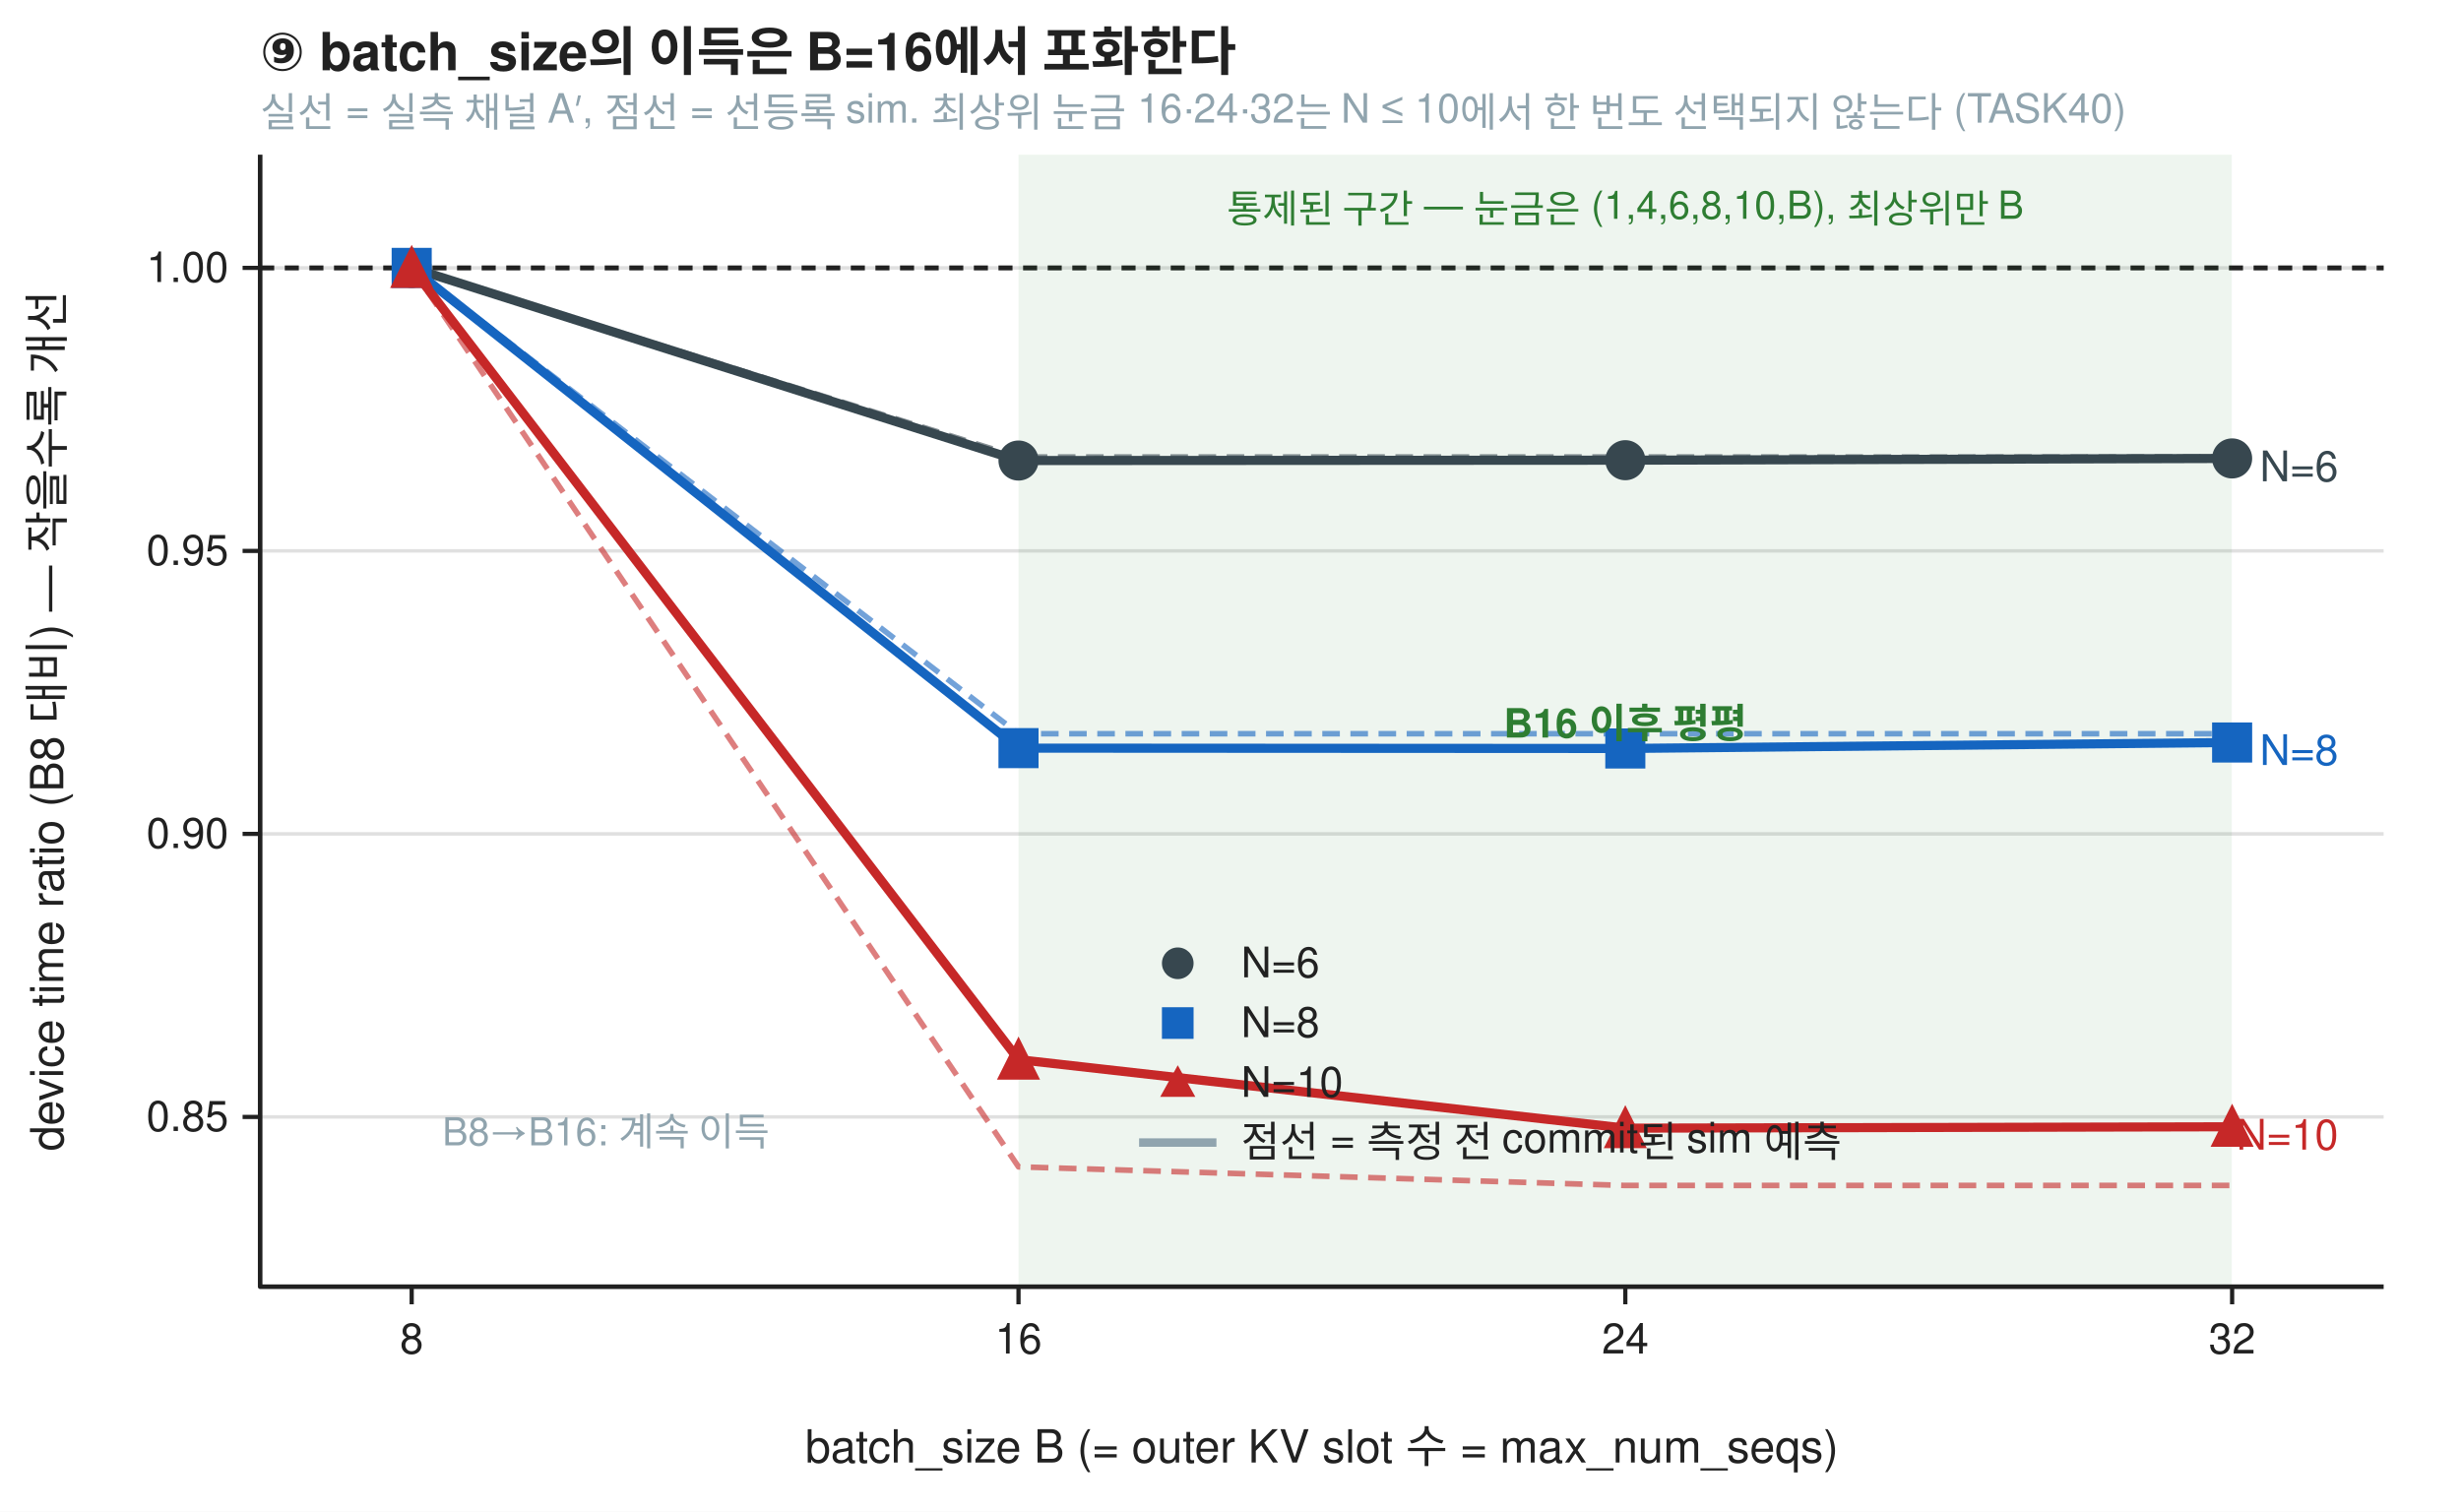
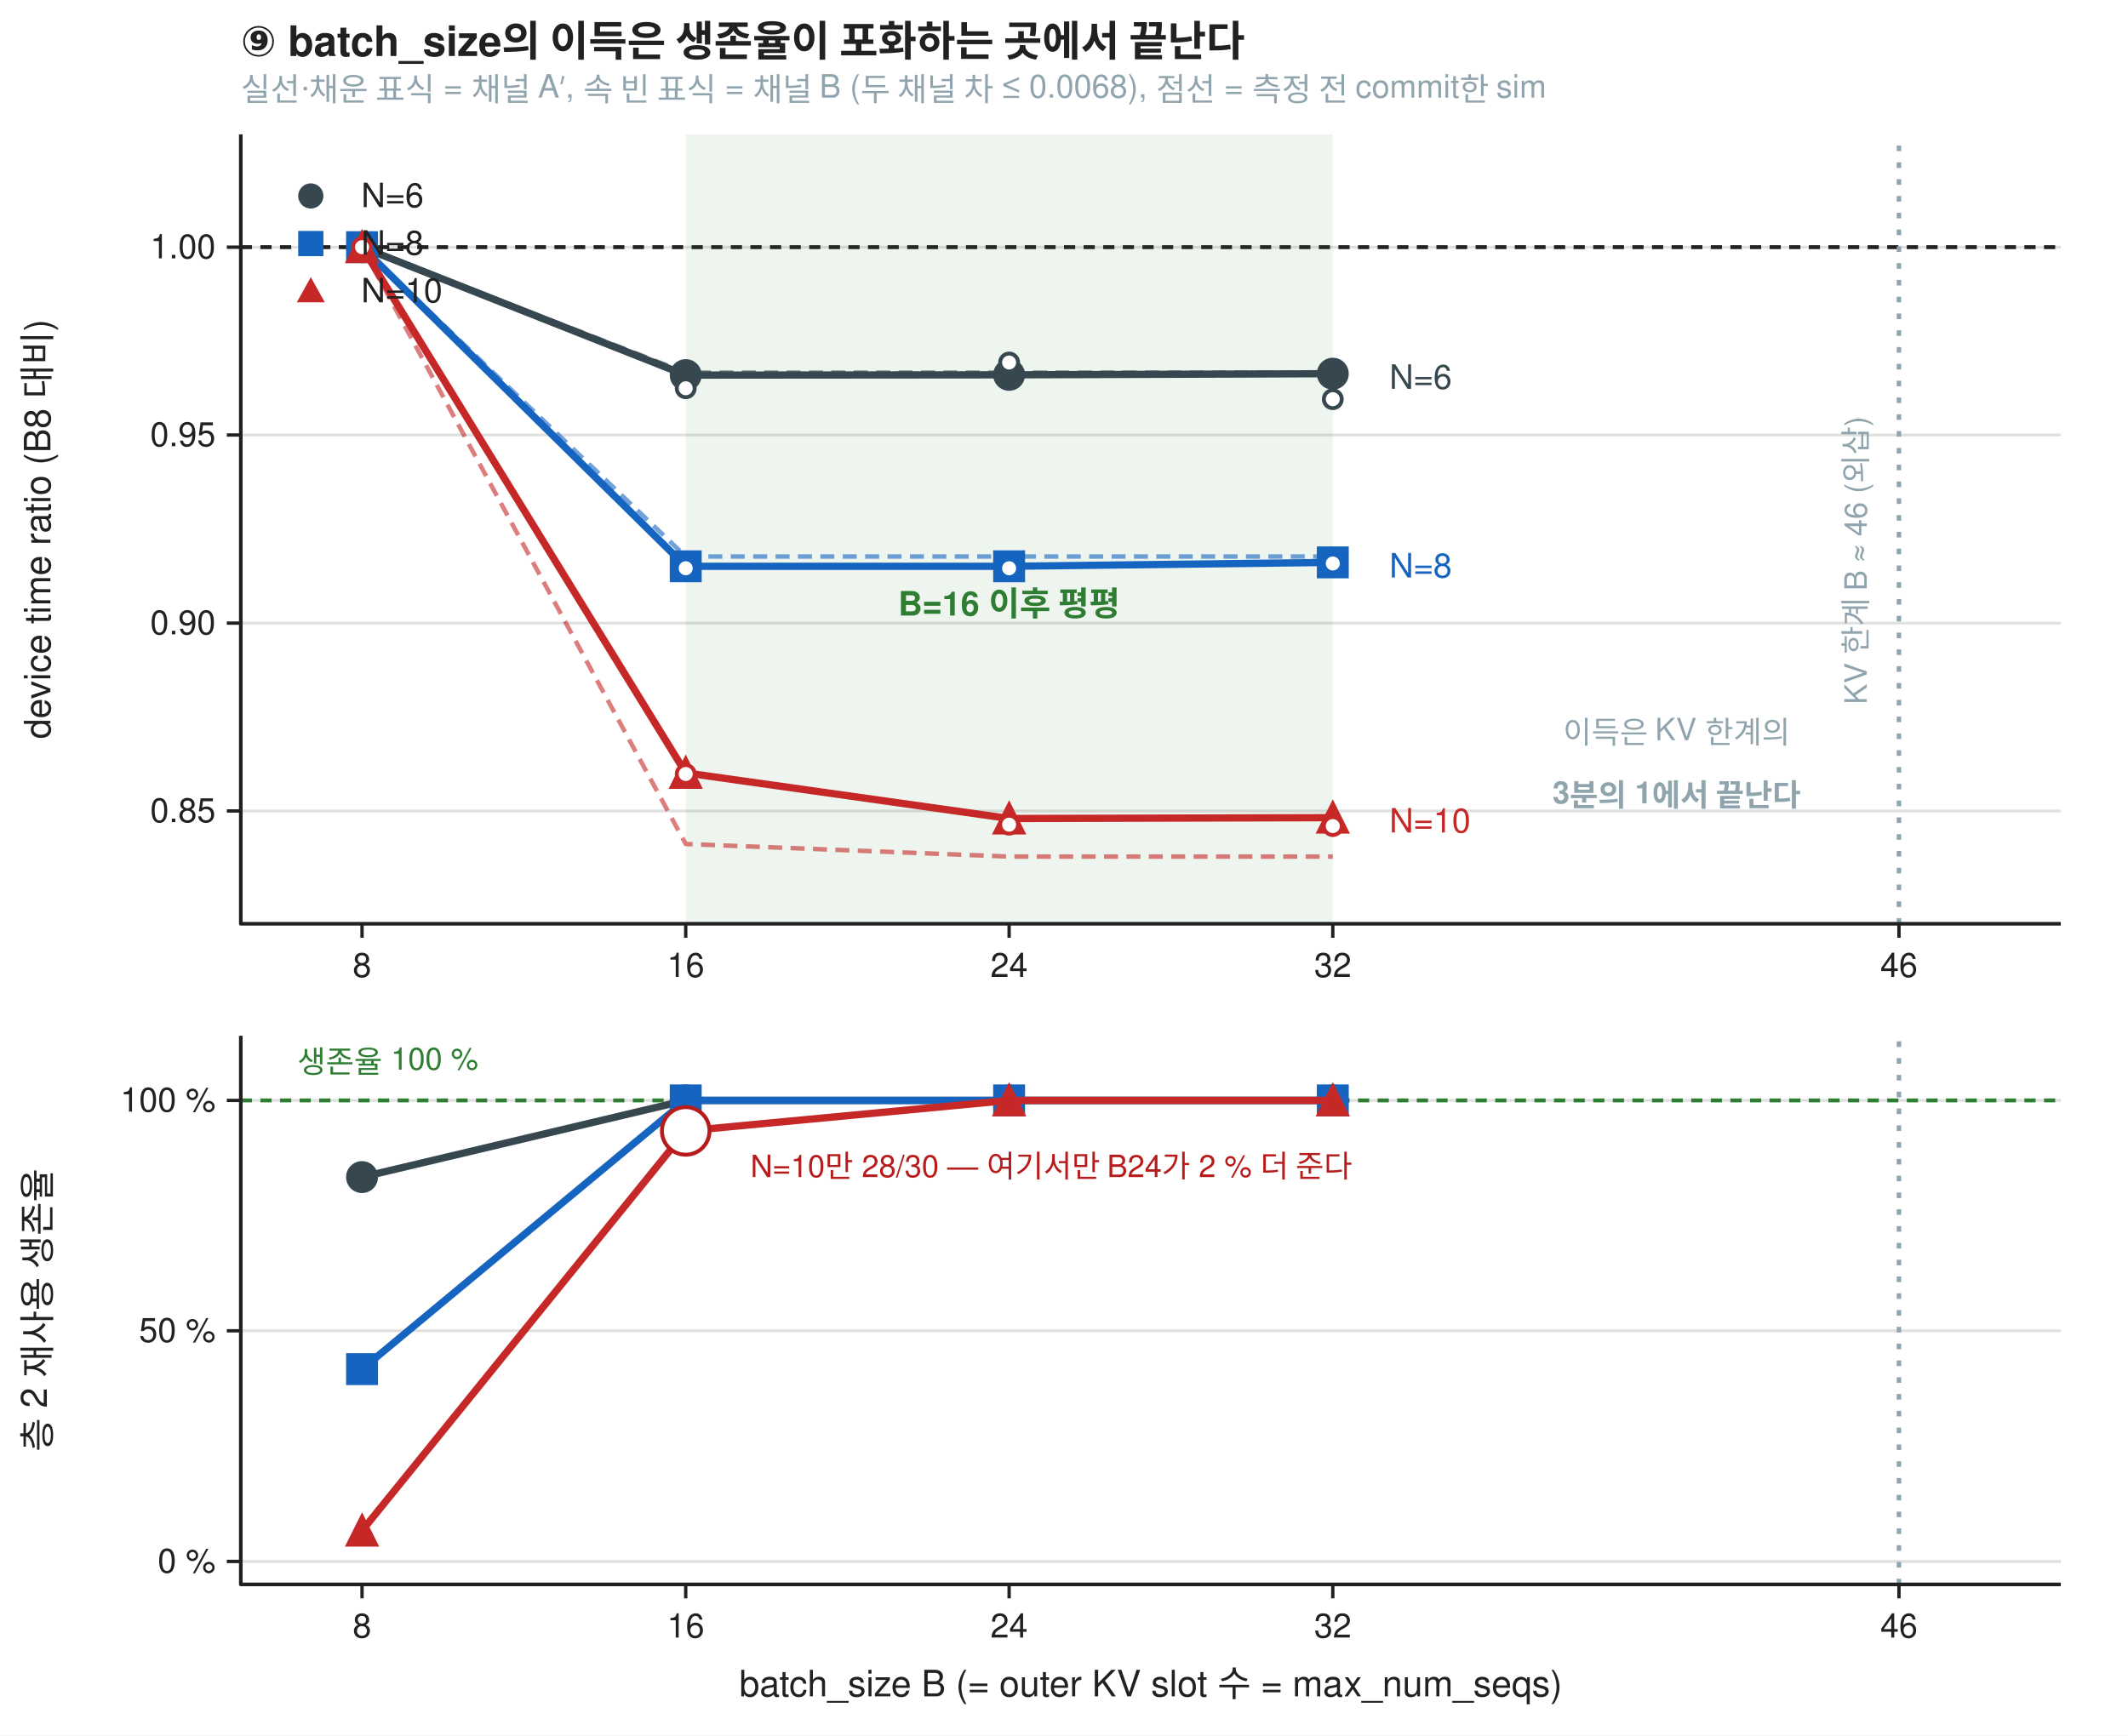
- <svg xmlns="http://www.w3.org/2000/svg" width="700" height="430" viewBox="0 0 700 430">
-   <rect width="700" height="430" fill="#ffffff" />
-   <path d="M74.0,317.7 L678.0,317.7" fill="none" stroke="#e0e0e0" stroke-width="1" stroke-opacity="1.0" stroke-linejoin="round" />
-   <path d="M74.0,237.2 L678.0,237.2" fill="none" stroke="#e0e0e0" stroke-width="1" stroke-opacity="1.0" stroke-linejoin="round" />
-   <path d="M74.0,156.7 L678.0,156.7" fill="none" stroke="#e0e0e0" stroke-width="1" stroke-opacity="1.0" stroke-linejoin="round" />
-   <path d="M74.0,76.2 L678.0,76.2" fill="none" stroke="#e0e0e0" stroke-width="1" stroke-opacity="1.0" stroke-linejoin="round" />
-   <path d="M74.0,76.2 L678.0,76.2" fill="none" stroke="#212121" stroke-width="1.4" stroke-opacity="1.0" stroke-linejoin="round" stroke-dasharray="4 3" />
-   <rect x="289.7" y="44.0" width="345.1" height="322.0" fill="#2e7d32" fill-opacity="0.08" />
-   <text x="462.3" y="63.3" font-size="11" text-anchor="middle" fill="#2e7d32" font-weight="normal" font-family="Helvetica,Arial,sans-serif">통제된 구간 — 눈금은 (1,4,6,8,10,B), 최상위만 B</text>
-   <path d="M117.1,76.2 L289.7,130.0 L462.3,130.0 L634.9,130.0" fill="none" stroke="#37474f" stroke-width="1.6" stroke-opacity="0.6" stroke-linejoin="round" stroke-dasharray="5 3" />
-   <path d="M117.1,76.2 L289.7,131.0 L462.3,130.9 L634.9,130.4" fill="none" stroke="#37474f" stroke-width="2.6" stroke-opacity="1.0" stroke-linejoin="round" />
-   <circle cx="117.1" cy="76.2" r="5" fill="#37474f" stroke="#37474f" stroke-width="1.4" />
-   <circle cx="289.7" cy="131.0" r="5" fill="#37474f" stroke="#37474f" stroke-width="1.4" />
-   <circle cx="462.3" cy="130.9" r="5" fill="#37474f" stroke="#37474f" stroke-width="1.4" />
-   <circle cx="634.9" cy="130.4" r="5" fill="#37474f" stroke="#37474f" stroke-width="1.4" />
-   <text x="665.1" y="136.9" font-size="12" text-anchor="end" fill="#37474f" font-weight="normal" font-family="Helvetica,Arial,sans-serif">N=6</text>
-   <path d="M117.1,76.2 L289.7,208.7 L462.3,208.7 L634.9,208.7" fill="none" stroke="#1565c0" stroke-width="1.6" stroke-opacity="0.6" stroke-linejoin="round" stroke-dasharray="5 3" />
-   <path d="M117.1,76.2 L289.7,212.8 L462.3,212.9 L634.9,211.2" fill="none" stroke="#1565c0" stroke-width="2.6" stroke-opacity="1.0" stroke-linejoin="round" />
-   <rect x="112.1" y="71.2" width="10.0" height="10.0" fill="#1565c0" fill-opacity="1.0" stroke="#1565c0" stroke-width="1.4" />
-   <rect x="284.7" y="207.8" width="10.0" height="10.0" fill="#1565c0" fill-opacity="1.0" stroke="#1565c0" stroke-width="1.4" />
-   <rect x="457.3" y="207.9" width="10.0" height="10.0" fill="#1565c0" fill-opacity="1.0" stroke="#1565c0" stroke-width="1.4" />
-   <rect x="629.9" y="206.2" width="10.0" height="10.0" fill="#1565c0" fill-opacity="1.0" stroke="#1565c0" stroke-width="1.4" />
-   <text x="665.1" y="217.6" font-size="12" text-anchor="end" fill="#1565c0" font-weight="normal" font-family="Helvetica,Arial,sans-serif">N=8</text>
-   <path d="M117.1,76.2 L289.7,331.9 L462.3,337.2 L634.9,337.2" fill="none" stroke="#c62828" stroke-width="1.6" stroke-opacity="0.6" stroke-linejoin="round" stroke-dasharray="5 3" />
-   <path d="M117.1,76.2 L289.7,301.4 L462.3,320.9 L634.9,320.5" fill="none" stroke="#c62828" stroke-width="2.6" stroke-opacity="1.0" stroke-linejoin="round" />
-   <polygon points="117.1,71.2 122.1,81.2 112.1,81.2" fill="#c62828" fill-opacity="1.0" stroke="#c62828" stroke-width="1.4" />
-   <polygon points="289.7,296.4 294.7,306.4 284.7,306.4" fill="#c62828" fill-opacity="1.0" stroke="#c62828" stroke-width="1.4" />
-   <polygon points="462.3,315.9 467.3,325.9 457.3,325.9" fill="#c62828" fill-opacity="1.0" stroke="#c62828" stroke-width="1.4" />
-   <polygon points="634.9,315.5 639.9,325.5 629.9,325.5" fill="#c62828" fill-opacity="1.0" stroke="#c62828" stroke-width="1.4" />
-   <text x="665.1" y="327.0" font-size="12" text-anchor="end" fill="#c62828" font-weight="normal" font-family="Helvetica,Arial,sans-serif">N=10</text>
-   <text x="125.8" y="325.8" font-size="11" text-anchor="start" fill="#90a4ae" font-weight="normal" font-family="Helvetica,Arial,sans-serif">B8→B16: 계속 이득</text>
-   <text x="462.3" y="209.8" font-size="11.5" text-anchor="middle" fill="#2e7d32" font-weight="bold" font-family="Helvetica,Arial,sans-serif">B16 이후 평평</text>
-   <path d="M74.0,44.0 L74.0,366.0 L678.0,366.0" fill="none" stroke="#212121" stroke-width="1.3" stroke-opacity="1.0" stroke-linejoin="round" />
-   <path d="M117.1,366.0 L117.1,371.0" fill="none" stroke="#212121" stroke-width="1.2" stroke-opacity="1.0" stroke-linejoin="round" />
-   <text x="117.1" y="385.0" font-size="12" text-anchor="middle" fill="#212121" font-weight="normal" font-family="Helvetica,Arial,sans-serif">8</text>
-   <path d="M289.7,366.0 L289.7,371.0" fill="none" stroke="#212121" stroke-width="1.2" stroke-opacity="1.0" stroke-linejoin="round" />
-   <text x="289.7" y="385.0" font-size="12" text-anchor="middle" fill="#212121" font-weight="normal" font-family="Helvetica,Arial,sans-serif">16</text>
-   <path d="M462.3,366.0 L462.3,371.0" fill="none" stroke="#212121" stroke-width="1.2" stroke-opacity="1.0" stroke-linejoin="round" />
-   <text x="462.3" y="385.0" font-size="12" text-anchor="middle" fill="#212121" font-weight="normal" font-family="Helvetica,Arial,sans-serif">24</text>
-   <path d="M634.9,366.0 L634.9,371.0" fill="none" stroke="#212121" stroke-width="1.2" stroke-opacity="1.0" stroke-linejoin="round" />
-   <text x="634.9" y="385.0" font-size="12" text-anchor="middle" fill="#212121" font-weight="normal" font-family="Helvetica,Arial,sans-serif">32</text>
-   <path d="M69.0,317.7 L74.0,317.7" fill="none" stroke="#212121" stroke-width="1.2" stroke-opacity="1.0" stroke-linejoin="round" />
-   <text x="65.0" y="321.7" font-size="12" text-anchor="end" fill="#212121" font-weight="normal" font-family="Helvetica,Arial,sans-serif">0.85</text>
-   <path d="M69.0,237.2 L74.0,237.2" fill="none" stroke="#212121" stroke-width="1.2" stroke-opacity="1.0" stroke-linejoin="round" />
-   <text x="65.0" y="241.2" font-size="12" text-anchor="end" fill="#212121" font-weight="normal" font-family="Helvetica,Arial,sans-serif">0.90</text>
-   <path d="M69.0,156.7 L74.0,156.7" fill="none" stroke="#212121" stroke-width="1.2" stroke-opacity="1.0" stroke-linejoin="round" />
-   <text x="65.0" y="160.7" font-size="12" text-anchor="end" fill="#212121" font-weight="normal" font-family="Helvetica,Arial,sans-serif">0.95</text>
-   <path d="M69.0,76.2 L74.0,76.2" fill="none" stroke="#212121" stroke-width="1.2" stroke-opacity="1.0" stroke-linejoin="round" />
-   <text x="65.0" y="80.2" font-size="12" text-anchor="end" fill="#212121" font-weight="normal" font-family="Helvetica,Arial,sans-serif">1.00</text>
-   <text x="376.0" y="416.0" font-size="13" text-anchor="middle" fill="#212121" font-weight="normal" font-family="Helvetica,Arial,sans-serif">batch_size B  (= outer KV slot 수 = max_num_seqs)</text>
-   <text x="18.0" y="205.0" font-size="13" text-anchor="middle" fill="#212121" font-weight="normal" font-family="Helvetica,Arial,sans-serif" transform="rotate(-90 18.0 205.0)">device time ratio (B8 대비) — 작을수록 개선</text>
-   <text x="74.0" y="20.0" font-size="15" text-anchor="start" fill="#212121" font-weight="bold" font-family="Helvetica,Arial,sans-serif">⑨ batch_size의 이득은 B=16에서 포화한다</text>
-   <text x="74.0" y="36.0" font-size="11.5" text-anchor="start" fill="#90a4ae" font-weight="normal" font-family="Helvetica,Arial,sans-serif">실선 = 실측 채널 A′, 점선 = 선등록 sim. 최상위 눈금 16·24·32는 N ≤ 10에서 한 번도 선택되지 않는다 (TASK40)</text>
-   <circle cx="335.0" cy="274.0" r="4.5" fill="#37474f" stroke="#37474f" stroke-width="0" />
-   <text x="353.0" y="278.0" font-size="12" text-anchor="start" fill="#212121" font-weight="normal" font-family="Helvetica,Arial,sans-serif">N=6</text>
-   <rect x="330.5" y="286.5" width="9.0" height="9.0" fill="#1565c0" fill-opacity="1.0" />
-   <text x="353.0" y="295.0" font-size="12" text-anchor="start" fill="#212121" font-weight="normal" font-family="Helvetica,Arial,sans-serif">N=8</text>
-   <polygon points="335.0,303.0 340.0,312.0 330.0,312.0" fill="#c62828" fill-opacity="1.0" stroke="#c62828" stroke-width="0" />
-   <text x="353.0" y="312.0" font-size="12" text-anchor="start" fill="#212121" font-weight="normal" font-family="Helvetica,Arial,sans-serif">N=10</text>
-   <path d="M324.0,325.0 L346.0,325.0" fill="none" stroke="#90a4ae" stroke-width="2.4" stroke-opacity="1.0" stroke-linejoin="round" />
-   <text x="353.0" y="329.0" font-size="12" text-anchor="start" fill="#212121" font-weight="normal" font-family="Helvetica,Arial,sans-serif">점선 = 측정 전 commit된 sim 예측</text>
+ <svg xmlns="http://www.w3.org/2000/svg" width="760" height="620" viewBox="0 0 760 620">
+   <rect width="760" height="620" fill="#ffffff" />
+   <path d="M86.0,289.7 L736.0,289.7" fill="none" stroke="#e0e0e0" stroke-width="1" stroke-opacity="1.0" stroke-linejoin="round" />
+   <path d="M86.0,222.6 L736.0,222.6" fill="none" stroke="#e0e0e0" stroke-width="1" stroke-opacity="1.0" stroke-linejoin="round" />
+   <path d="M86.0,155.4 L736.0,155.4" fill="none" stroke="#e0e0e0" stroke-width="1" stroke-opacity="1.0" stroke-linejoin="round" />
+   <path d="M86.0,88.3 L736.0,88.3" fill="none" stroke="#e0e0e0" stroke-width="1" stroke-opacity="1.0" stroke-linejoin="round" />
+   <path d="M86.0,88.3 L736.0,88.3" fill="none" stroke="#212121" stroke-width="1.4" stroke-opacity="1.0" stroke-linejoin="round" stroke-dasharray="4 3" />
+   <rect x="244.9" y="48.0" width="231.1" height="282.0" fill="#2e7d32" fill-opacity="0.08" />
+   <path d="M678.2,330.0 L678.2,48.0" fill="none" stroke="#90a4ae" stroke-width="1.6" stroke-opacity="1.0" stroke-linejoin="round" stroke-dasharray="2 4" />
+   <text x="666.7" y="148.7" font-size="11" text-anchor="end" fill="#90a4ae" font-weight="normal" font-family="Helvetica,Arial,sans-serif" transform="rotate(-90 666.7 148.7)">KV 한계 B ≈ 46 (외삽)</text>
+   <path d="M129.3,88.3 L244.9,133.1 L360.4,133.1 L476.0,133.1" fill="none" stroke="#37474f" stroke-width="1.6" stroke-opacity="0.6" stroke-linejoin="round" stroke-dasharray="5 3" />
+   <path d="M129.3,88.3 L244.9,134.0 L360.4,133.9 L476.0,133.5" fill="none" stroke="#37474f" stroke-width="2.6" stroke-opacity="1.0" stroke-linejoin="round" />
+   <circle cx="129.3" cy="88.3" r="5" fill="#37474f" stroke="#37474f" stroke-width="1.4" />
+   <circle cx="129.3" cy="88.3" r="3.2" fill="#ffffff" stroke="#37474f" stroke-width="1.4" />
+   <circle cx="244.9" cy="134.0" r="5" fill="#37474f" stroke="#37474f" stroke-width="1.4" />
+   <circle cx="244.9" cy="138.7" r="3.2" fill="#ffffff" stroke="#37474f" stroke-width="1.4" />
+   <circle cx="360.4" cy="133.9" r="5" fill="#37474f" stroke="#37474f" stroke-width="1.4" />
+   <circle cx="360.4" cy="129.5" r="3.2" fill="#ffffff" stroke="#37474f" stroke-width="1.4" />
+   <circle cx="476.0" cy="133.5" r="5" fill="#37474f" stroke="#37474f" stroke-width="1.4" />
+   <circle cx="476.0" cy="142.6" r="3.2" fill="#ffffff" stroke="#37474f" stroke-width="1.4" />
+   <text x="496.2" y="138.9" font-size="12" text-anchor="start" fill="#37474f" font-weight="normal" font-family="Helvetica,Arial,sans-serif">N=6</text>
+   <path d="M129.3,88.3 L244.9,198.8 L360.4,198.8 L476.0,198.8" fill="none" stroke="#1565c0" stroke-width="1.6" stroke-opacity="0.6" stroke-linejoin="round" stroke-dasharray="5 3" />
+   <path d="M129.3,88.3 L244.9,202.3 L360.4,202.3 L476.0,200.9" fill="none" stroke="#1565c0" stroke-width="2.6" stroke-opacity="1.0" stroke-linejoin="round" />
+   <rect x="124.3" y="83.3" width="10.0" height="10.0" fill="#1565c0" fill-opacity="1.0" stroke="#1565c0" stroke-width="1.4" />
+   <circle cx="129.3" cy="88.3" r="3.2" fill="#ffffff" stroke="#1565c0" stroke-width="1.4" />
+   <rect x="239.9" y="197.3" width="10.0" height="10.0" fill="#1565c0" fill-opacity="1.0" stroke="#1565c0" stroke-width="1.4" />
+   <circle cx="244.9" cy="203.0" r="3.2" fill="#ffffff" stroke="#1565c0" stroke-width="1.4" />
+   <rect x="355.4" y="197.3" width="10.0" height="10.0" fill="#1565c0" fill-opacity="1.0" stroke="#1565c0" stroke-width="1.4" />
+   <circle cx="360.4" cy="203.0" r="3.2" fill="#ffffff" stroke="#1565c0" stroke-width="1.4" />
+   <rect x="471.0" y="195.9" width="10.0" height="10.0" fill="#1565c0" fill-opacity="1.0" stroke="#1565c0" stroke-width="1.4" />
+   <circle cx="476.0" cy="201.3" r="3.2" fill="#ffffff" stroke="#1565c0" stroke-width="1.4" />
+   <text x="496.2" y="206.3" font-size="12" text-anchor="start" fill="#1565c0" font-weight="normal" font-family="Helvetica,Arial,sans-serif">N=8</text>
+   <path d="M129.3,88.3 L244.9,301.5 L360.4,306.0 L476.0,306.0" fill="none" stroke="#c62828" stroke-width="1.6" stroke-opacity="0.6" stroke-linejoin="round" stroke-dasharray="5 3" />
+   <path d="M129.3,88.3 L244.9,276.1 L360.4,292.4 L476.0,292.1" fill="none" stroke="#c62828" stroke-width="2.6" stroke-opacity="1.0" stroke-linejoin="round" />
+   <polygon points="129.3,83.3 134.3,93.3 124.3,93.3" fill="#c62828" fill-opacity="1.0" stroke="#c62828" stroke-width="1.4" />
+   <circle cx="129.3" cy="88.3" r="3.2" fill="#ffffff" stroke="#c62828" stroke-width="1.4" />
+   <polygon points="244.9,271.1 249.9,281.1 239.9,281.1" fill="#c62828" fill-opacity="1.0" stroke="#c62828" stroke-width="1.4" />
+   <circle cx="244.9" cy="276.5" r="3.2" fill="#ffffff" stroke="#c62828" stroke-width="1.4" />
+   <polygon points="360.4,287.4 365.4,297.4 355.4,297.4" fill="#c62828" fill-opacity="1.0" stroke="#c62828" stroke-width="1.4" />
+   <circle cx="360.4" cy="294.6" r="3.2" fill="#ffffff" stroke="#c62828" stroke-width="1.4" />
+   <polygon points="476.0,287.1 481.0,297.1 471.0,297.1" fill="#c62828" fill-opacity="1.0" stroke="#c62828" stroke-width="1.4" />
+   <circle cx="476.0" cy="295.1" r="3.2" fill="#ffffff" stroke="#c62828" stroke-width="1.4" />
+   <text x="496.2" y="297.4" font-size="12" text-anchor="start" fill="#c62828" font-weight="normal" font-family="Helvetica,Arial,sans-serif">N=10</text>
+   <text x="360.4" y="219.9" font-size="12" text-anchor="middle" fill="#2e7d32" font-weight="bold" font-family="Helvetica,Arial,sans-serif">B=16 이후 평평</text>
+   <text x="598.8" y="265.5" font-size="11" text-anchor="middle" fill="#90a4ae" font-weight="normal" font-family="Helvetica,Arial,sans-serif">이득은 KV 한계의</text>
+   <text x="598.8" y="287.0" font-size="11" text-anchor="middle" fill="#90a4ae" font-weight="bold" font-family="Helvetica,Arial,sans-serif">3분의 1에서 끝난다</text>
+   <path d="M86.0,48.0 L86.0,330.0 L736.0,330.0" fill="none" stroke="#212121" stroke-width="1.3" stroke-opacity="1.0" stroke-linejoin="round" />
+   <path d="M129.3,330.0 L129.3,335.0" fill="none" stroke="#212121" stroke-width="1.2" stroke-opacity="1.0" stroke-linejoin="round" />
+   <text x="129.3" y="349.0" font-size="12" text-anchor="middle" fill="#212121" font-weight="normal" font-family="Helvetica,Arial,sans-serif">8</text>
+   <path d="M244.9,330.0 L244.9,335.0" fill="none" stroke="#212121" stroke-width="1.2" stroke-opacity="1.0" stroke-linejoin="round" />
+   <text x="244.9" y="349.0" font-size="12" text-anchor="middle" fill="#212121" font-weight="normal" font-family="Helvetica,Arial,sans-serif">16</text>
+   <path d="M360.4,330.0 L360.4,335.0" fill="none" stroke="#212121" stroke-width="1.2" stroke-opacity="1.0" stroke-linejoin="round" />
+   <text x="360.4" y="349.0" font-size="12" text-anchor="middle" fill="#212121" font-weight="normal" font-family="Helvetica,Arial,sans-serif">24</text>
+   <path d="M476.0,330.0 L476.0,335.0" fill="none" stroke="#212121" stroke-width="1.2" stroke-opacity="1.0" stroke-linejoin="round" />
+   <text x="476.0" y="349.0" font-size="12" text-anchor="middle" fill="#212121" font-weight="normal" font-family="Helvetica,Arial,sans-serif">32</text>
+   <path d="M678.2,330.0 L678.2,335.0" fill="none" stroke="#212121" stroke-width="1.2" stroke-opacity="1.0" stroke-linejoin="round" />
+   <text x="678.2" y="349.0" font-size="12" text-anchor="middle" fill="#212121" font-weight="normal" font-family="Helvetica,Arial,sans-serif">46</text>
+   <path d="M81.0,289.7 L86.0,289.7" fill="none" stroke="#212121" stroke-width="1.2" stroke-opacity="1.0" stroke-linejoin="round" />
+   <text x="77.0" y="293.7" font-size="12" text-anchor="end" fill="#212121" font-weight="normal" font-family="Helvetica,Arial,sans-serif">0.85</text>
+   <path d="M81.0,222.6 L86.0,222.6" fill="none" stroke="#212121" stroke-width="1.2" stroke-opacity="1.0" stroke-linejoin="round" />
+   <text x="77.0" y="226.6" font-size="12" text-anchor="end" fill="#212121" font-weight="normal" font-family="Helvetica,Arial,sans-serif">0.90</text>
+   <path d="M81.0,155.4 L86.0,155.4" fill="none" stroke="#212121" stroke-width="1.2" stroke-opacity="1.0" stroke-linejoin="round" />
+   <text x="77.0" y="159.4" font-size="12" text-anchor="end" fill="#212121" font-weight="normal" font-family="Helvetica,Arial,sans-serif">0.95</text>
+   <path d="M81.0,88.3 L86.0,88.3" fill="none" stroke="#212121" stroke-width="1.2" stroke-opacity="1.0" stroke-linejoin="round" />
+   <text x="77.0" y="92.3" font-size="12" text-anchor="end" fill="#212121" font-weight="normal" font-family="Helvetica,Arial,sans-serif">1.00</text>
+   <text x="18.0" y="189.0" font-size="13" text-anchor="middle" fill="#212121" font-weight="normal" font-family="Helvetica,Arial,sans-serif" transform="rotate(-90 18.0 189.0)">device time ratio (B8 대비)</text>
+   <text x="86.0" y="20.0" font-size="15" text-anchor="start" fill="#212121" font-weight="bold" font-family="Helvetica,Arial,sans-serif">⑨ batch_size의 이득은 생존율이 포화하는 곳에서 끝난다</text>
+   <text x="86.0" y="36.0" font-size="11.5" text-anchor="start" fill="#90a4ae" font-weight="normal" font-family="Helvetica,Arial,sans-serif">실선·채운 표식 = 채널 A′, 속 빈 표식 = 채널 B (두 채널 차 ≤ 0.0068), 점선 = 측정 전 commit한 sim</text>
+   <circle cx="111.0" cy="70.0" r="4.5" fill="#37474f" stroke="#37474f" stroke-width="0" />
+   <text x="129.0" y="74.0" font-size="12" text-anchor="start" fill="#212121" font-weight="normal" font-family="Helvetica,Arial,sans-serif">N=6</text>
+   <rect x="106.5" y="82.5" width="9.0" height="9.0" fill="#1565c0" fill-opacity="1.0" />
+   <text x="129.0" y="91.0" font-size="12" text-anchor="start" fill="#212121" font-weight="normal" font-family="Helvetica,Arial,sans-serif">N=8</text>
+   <polygon points="111.0,99.0 116.0,108.0 106.0,108.0" fill="#c62828" fill-opacity="1.0" stroke="#c62828" stroke-width="0" />
+   <text x="129.0" y="108.0" font-size="12" text-anchor="start" fill="#212121" font-weight="normal" font-family="Helvetica,Arial,sans-serif">N=10</text>
+   <path d="M86.0,557.8 L736.0,557.8" fill="none" stroke="#e0e0e0" stroke-width="1" stroke-opacity="1.0" stroke-linejoin="round" />
+   <path d="M86.0,475.4 L736.0,475.4" fill="none" stroke="#e0e0e0" stroke-width="1" stroke-opacity="1.0" stroke-linejoin="round" />
+   <path d="M86.0,393.1 L736.0,393.1" fill="none" stroke="#e0e0e0" stroke-width="1" stroke-opacity="1.0" stroke-linejoin="round" />
+   <path d="M86.0,393.1 L736.0,393.1" fill="none" stroke="#2e7d32" stroke-width="1.4" stroke-opacity="1.0" stroke-linejoin="round" stroke-dasharray="4 3" />
+   <text x="106.2" y="383.2" font-size="11" text-anchor="start" fill="#2e7d32" font-weight="normal" font-family="Helvetica,Arial,sans-serif">생존율 100 %</text>
+   <path d="M678.2,566.0 L678.2,370.0" fill="none" stroke="#90a4ae" stroke-width="1.6" stroke-opacity="1.0" stroke-linejoin="round" stroke-dasharray="2 4" />
+   <path d="M129.3,420.5 L244.9,393.1 L360.4,393.1 L476.0,393.1" fill="none" stroke="#37474f" stroke-width="2.6" stroke-opacity="1.0" stroke-linejoin="round" />
+   <circle cx="129.3" cy="420.5" r="5" fill="#37474f" stroke="#37474f" stroke-width="1.4" />
+   <circle cx="244.9" cy="393.1" r="5" fill="#37474f" stroke="#37474f" stroke-width="1.4" />
+   <circle cx="360.4" cy="393.1" r="5" fill="#37474f" stroke="#37474f" stroke-width="1.4" />
+   <circle cx="476.0" cy="393.1" r="5" fill="#37474f" stroke="#37474f" stroke-width="1.4" />
+   <path d="M129.3,489.1 L244.9,393.1 L360.4,393.1 L476.0,393.1" fill="none" stroke="#1565c0" stroke-width="2.6" stroke-opacity="1.0" stroke-linejoin="round" />
+   <rect x="124.3" y="484.1" width="10.0" height="10.0" fill="#1565c0" fill-opacity="1.0" stroke="#1565c0" stroke-width="1.4" />
+   <rect x="239.9" y="388.1" width="10.0" height="10.0" fill="#1565c0" fill-opacity="1.0" stroke="#1565c0" stroke-width="1.4" />
+   <rect x="355.4" y="388.1" width="10.0" height="10.0" fill="#1565c0" fill-opacity="1.0" stroke="#1565c0" stroke-width="1.4" />
+   <rect x="471.0" y="388.1" width="10.0" height="10.0" fill="#1565c0" fill-opacity="1.0" stroke="#1565c0" stroke-width="1.4" />
+   <path d="M129.3,546.8 L244.9,404.0 L360.4,393.1 L476.0,393.1" fill="none" stroke="#c62828" stroke-width="2.6" stroke-opacity="1.0" stroke-linejoin="round" />
+   <polygon points="129.3,541.8 134.3,551.8 124.3,551.8" fill="#c62828" fill-opacity="1.0" stroke="#c62828" stroke-width="1.4" />
+   <polygon points="244.9,399.0 249.9,409.0 239.9,409.0" fill="#c62828" fill-opacity="1.0" stroke="#c62828" stroke-width="1.4" />
+   <polygon points="360.4,388.1 365.4,398.1 355.4,398.1" fill="#c62828" fill-opacity="1.0" stroke="#c62828" stroke-width="1.4" />
+   <polygon points="476.0,388.1 481.0,398.1 471.0,398.1" fill="#c62828" fill-opacity="1.0" stroke="#c62828" stroke-width="1.4" />
+   <circle cx="244.9" cy="404.0" r="8.5" fill="#ffffff" stroke="#b71c1c" stroke-width="1.4" />
+   <text x="268.0" y="420.5" font-size="11" text-anchor="start" fill="#b71c1c" font-weight="normal" font-family="Helvetica,Arial,sans-serif">N=10만 28/30 — 여기서만 B24가 2 % 더 준다</text>
+   <path d="M86.0,370.0 L86.0,566.0 L736.0,566.0" fill="none" stroke="#212121" stroke-width="1.3" stroke-opacity="1.0" stroke-linejoin="round" />
+   <path d="M129.3,566.0 L129.3,571.0" fill="none" stroke="#212121" stroke-width="1.2" stroke-opacity="1.0" stroke-linejoin="round" />
+   <text x="129.3" y="585.0" font-size="12" text-anchor="middle" fill="#212121" font-weight="normal" font-family="Helvetica,Arial,sans-serif">8</text>
+   <path d="M244.9,566.0 L244.9,571.0" fill="none" stroke="#212121" stroke-width="1.2" stroke-opacity="1.0" stroke-linejoin="round" />
+   <text x="244.9" y="585.0" font-size="12" text-anchor="middle" fill="#212121" font-weight="normal" font-family="Helvetica,Arial,sans-serif">16</text>
+   <path d="M360.4,566.0 L360.4,571.0" fill="none" stroke="#212121" stroke-width="1.2" stroke-opacity="1.0" stroke-linejoin="round" />
+   <text x="360.4" y="585.0" font-size="12" text-anchor="middle" fill="#212121" font-weight="normal" font-family="Helvetica,Arial,sans-serif">24</text>
+   <path d="M476.0,566.0 L476.0,571.0" fill="none" stroke="#212121" stroke-width="1.2" stroke-opacity="1.0" stroke-linejoin="round" />
+   <text x="476.0" y="585.0" font-size="12" text-anchor="middle" fill="#212121" font-weight="normal" font-family="Helvetica,Arial,sans-serif">32</text>
+   <path d="M678.2,566.0 L678.2,571.0" fill="none" stroke="#212121" stroke-width="1.2" stroke-opacity="1.0" stroke-linejoin="round" />
+   <text x="678.2" y="585.0" font-size="12" text-anchor="middle" fill="#212121" font-weight="normal" font-family="Helvetica,Arial,sans-serif">46</text>
+   <path d="M81.0,557.8 L86.0,557.8" fill="none" stroke="#212121" stroke-width="1.2" stroke-opacity="1.0" stroke-linejoin="round" />
+   <text x="77.0" y="561.8" font-size="12" text-anchor="end" fill="#212121" font-weight="normal" font-family="Helvetica,Arial,sans-serif">0 %</text>
+   <path d="M81.0,475.4 L86.0,475.4" fill="none" stroke="#212121" stroke-width="1.2" stroke-opacity="1.0" stroke-linejoin="round" />
+   <text x="77.0" y="479.4" font-size="12" text-anchor="end" fill="#212121" font-weight="normal" font-family="Helvetica,Arial,sans-serif">50 %</text>
+   <path d="M81.0,393.1 L86.0,393.1" fill="none" stroke="#212121" stroke-width="1.2" stroke-opacity="1.0" stroke-linejoin="round" />
+   <text x="77.0" y="397.1" font-size="12" text-anchor="end" fill="#212121" font-weight="normal" font-family="Helvetica,Arial,sans-serif">100 %</text>
+   <text x="411.0" y="606.0" font-size="13" text-anchor="middle" fill="#212121" font-weight="normal" font-family="Helvetica,Arial,sans-serif">batch_size B  (= outer KV slot 수 = max_num_seqs)</text>
+   <text x="18.0" y="468.0" font-size="13" text-anchor="middle" fill="#212121" font-weight="normal" font-family="Helvetica,Arial,sans-serif" transform="rotate(-90 18.0 468.0)">층 2 재사용 생존율</text>
</svg>
